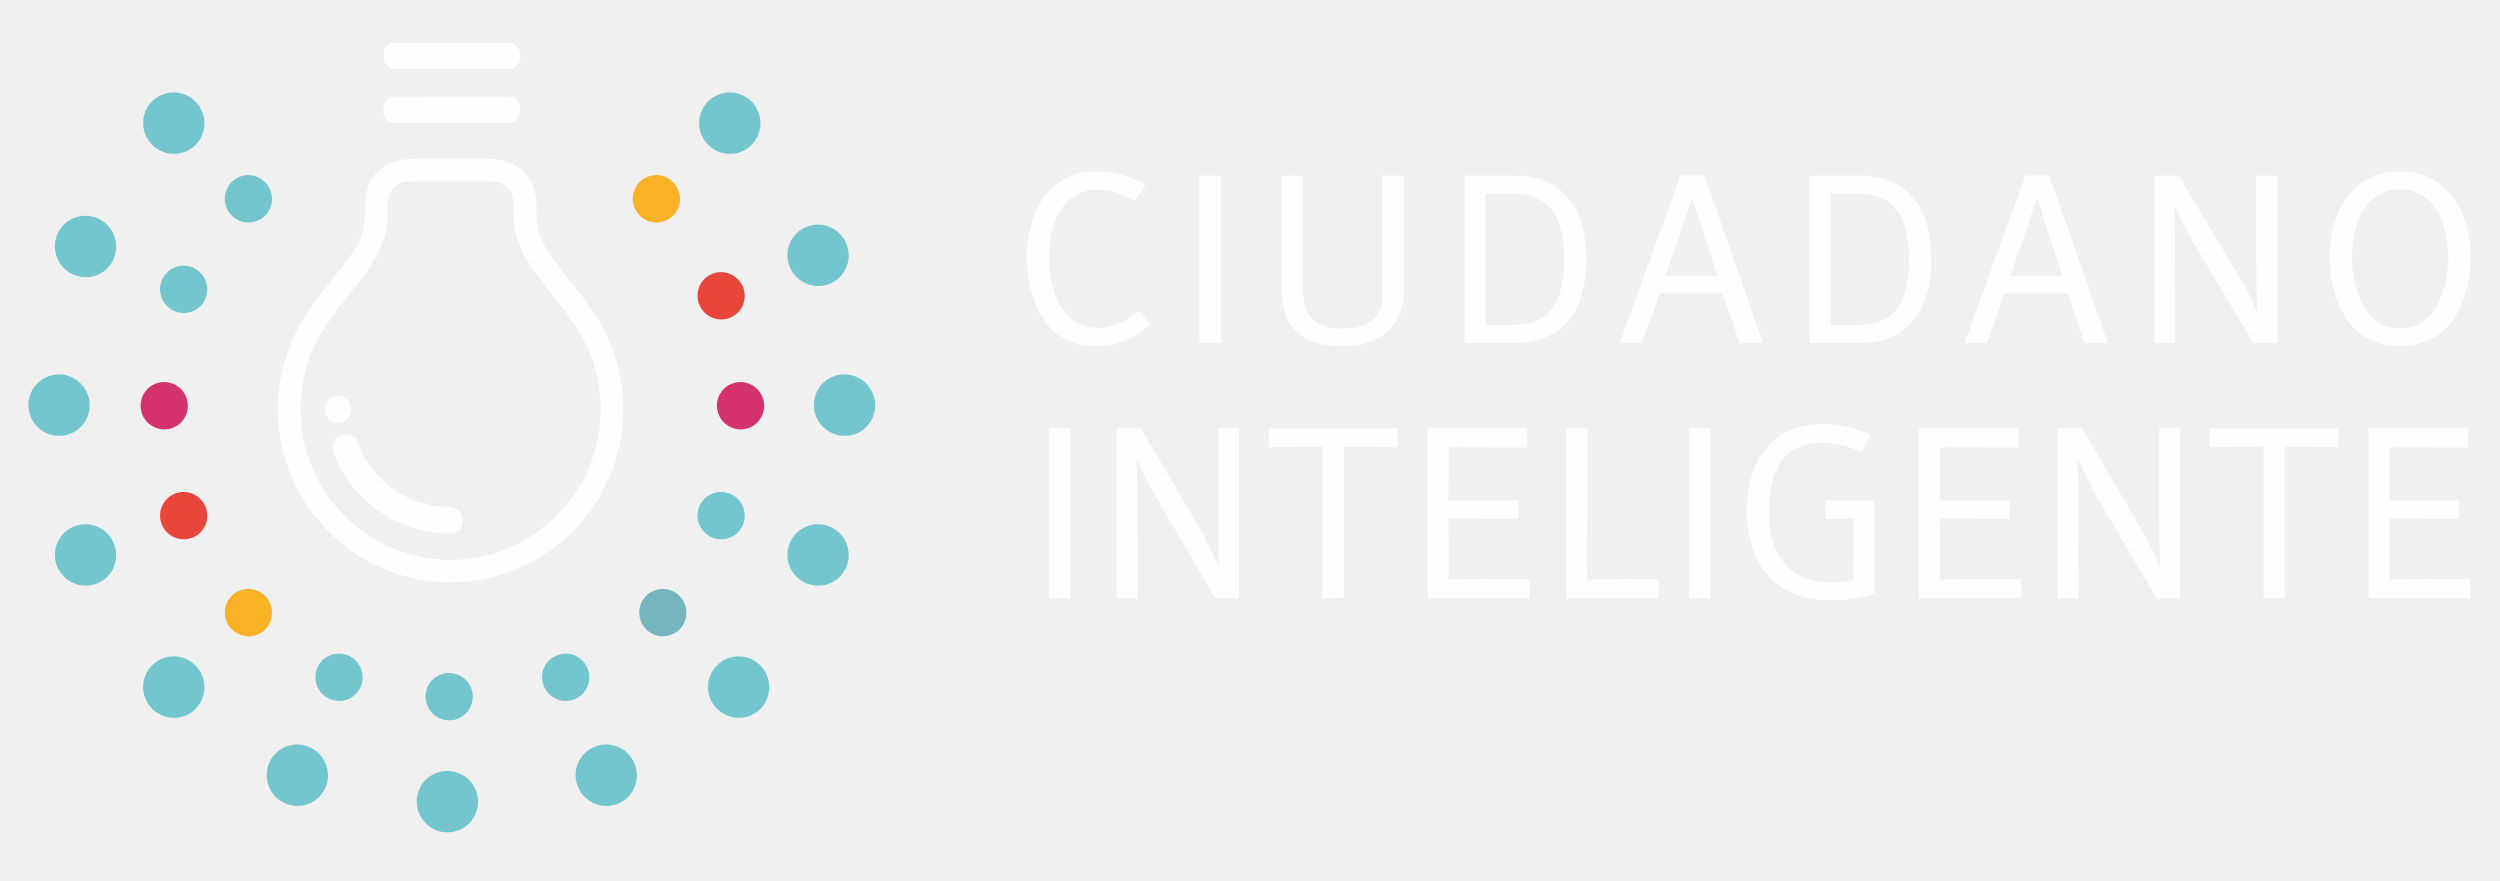
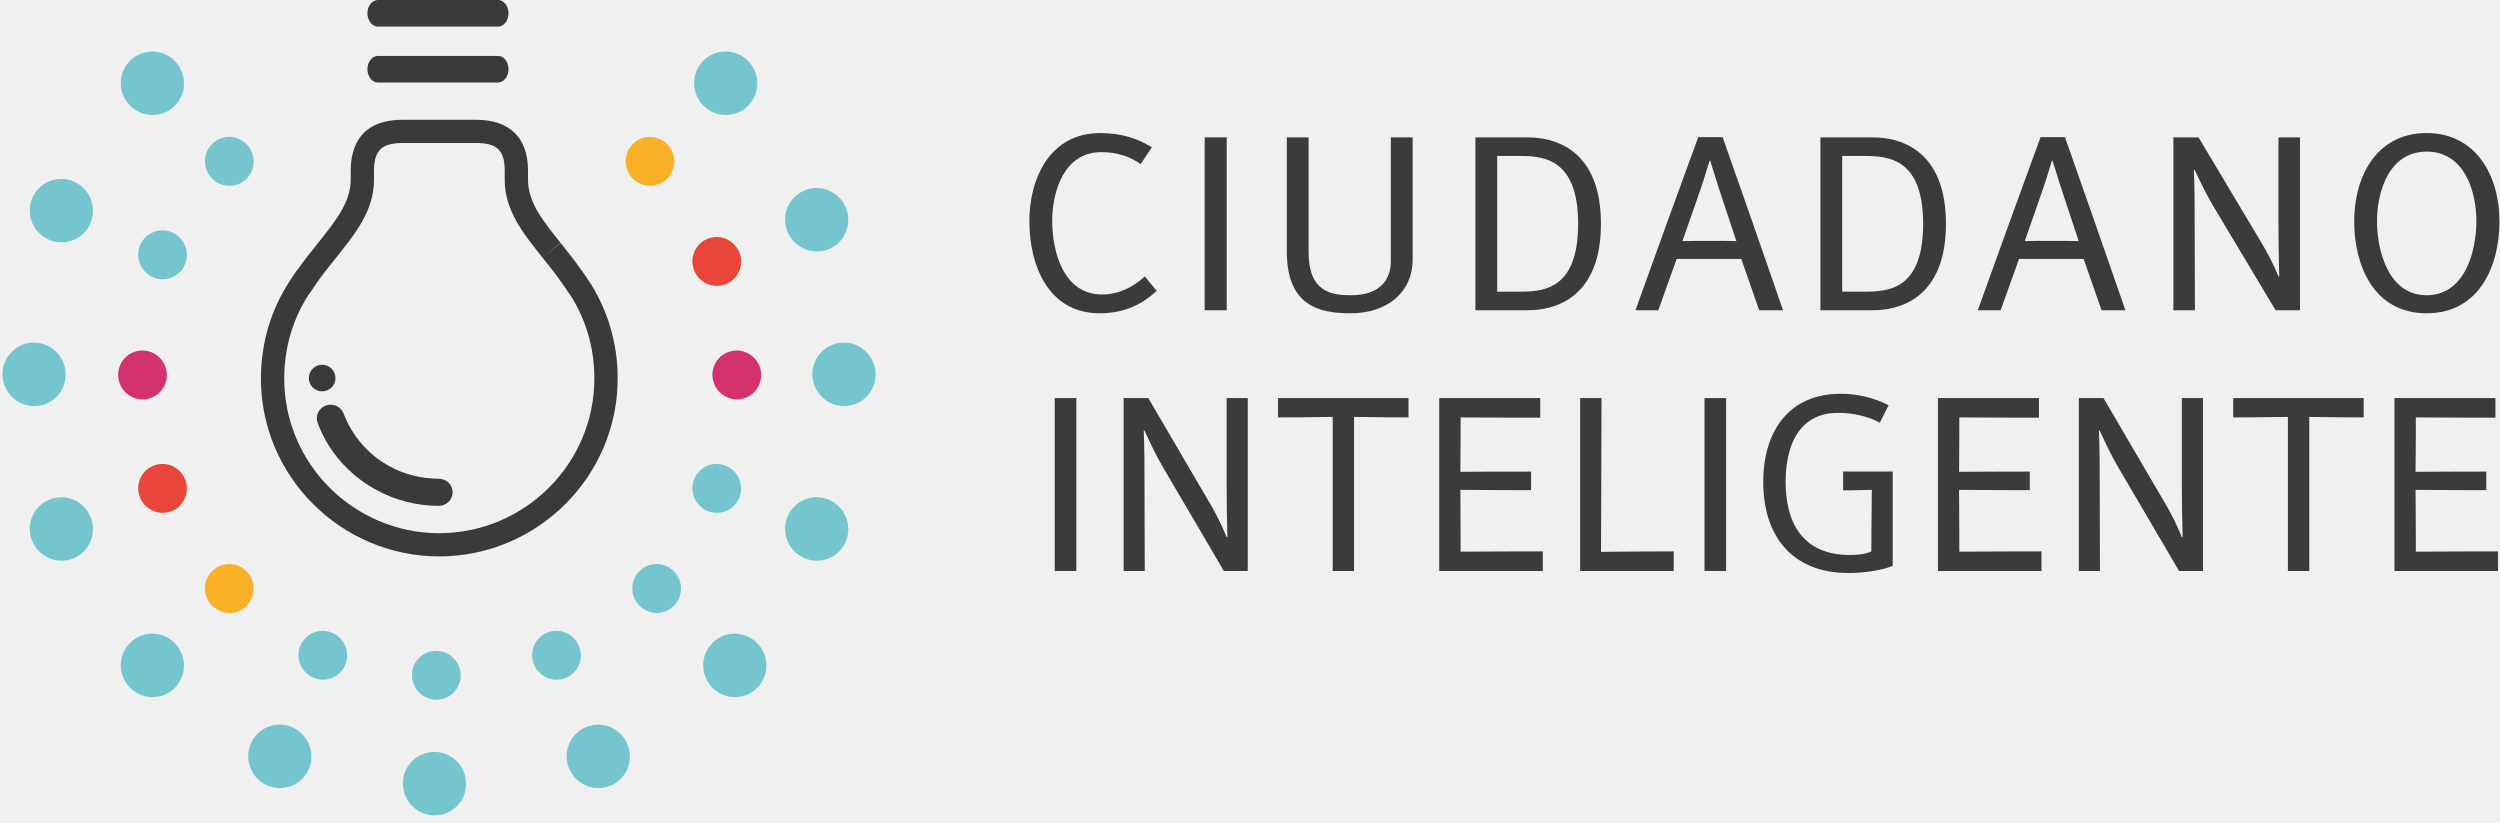
- <svg xmlns="http://www.w3.org/2000/svg" xmlns:xlink="http://www.w3.org/1999/xlink" width="176px" height="62px" viewBox="0 0 176 62" version="1.1">
-   <defs>
-     <polygon id="path-1" points="0 55.6 171.93 55.6 171.93 0 0 0" />
-   </defs>
+ <svg xmlns="http://www.w3.org/2000/svg" width="155px" height="51px" viewBox="0 0 155 51" version="1.1">
+   <defs />
  <g id="Page-1" stroke="none" stroke-width="1" fill="none" fill-rule="evenodd">
-     <g id="logo-rectangular-blanco-copy">
-       <g id="Page-1-Copy" transform="translate(2, 3)">
-         <path d="M9.087,47.194 C8.075,46.558 7.774,45.216 8.409,44.211 C9.046,43.204 10.379,42.906 11.385,43.547 C12.392,44.19 12.698,45.526 12.058,46.537 C11.975,46.671 11.875,46.799 11.766,46.908 C11.069,47.607 9.954,47.749 9.087,47.194 Z" id="Fill-1" fill="#73C5CE" />
-         <path d="M2.873,37.889 C1.863,37.252 1.561,35.911 2.197,34.906 C2.833,33.9 4.165,33.601 5.172,34.243 C6.179,34.885 6.484,36.222 5.845,37.232 C5.762,37.367 5.662,37.493 5.552,37.603 C4.854,38.303 3.74,38.444 2.873,37.889" id="Fill-3" fill="#73C5CE" />
-         <path d="M1.01,27.345 C-0.001,26.706 -0.303,25.366 0.333,24.359 C0.97,23.354 2.301,23.055 3.308,23.697 C4.315,24.339 4.621,25.675 3.98,26.686 C3.897,26.821 3.798,26.948 3.689,27.058 C2.991,27.757 1.877,27.898 1.01,27.345" id="Fill-5" fill="#73C5CE" />
-         <path d="M2.873,16.177 C1.863,15.541 1.561,14.199 2.197,13.192 C2.833,12.188 4.165,11.888 5.172,12.531 C6.179,13.172 6.484,14.509 5.845,15.52 C5.762,15.655 5.662,15.781 5.552,15.891 C4.854,16.591 3.74,16.731 2.873,16.177" id="Fill-7" fill="#73C5CE" />
-         <path d="M9.087,7.493 C8.075,6.856 7.774,5.515 8.409,4.508 C9.046,3.504 10.379,3.204 11.385,3.845 C12.392,4.488 12.698,5.825 12.058,6.836 C11.975,6.97 11.875,7.097 11.766,7.206 C11.069,7.905 9.954,8.047 9.087,7.493" id="Fill-9" fill="#73C5CE" />
-         <path d="M48.229,7.493 C47.217,6.856 46.917,5.515 47.552,4.508 C48.189,3.504 49.521,3.204 50.528,3.845 C51.535,4.488 51.839,5.825 51.2,6.836 C51.116,6.97 51.018,7.097 50.908,7.206 C50.21,7.905 49.095,8.047 48.229,7.493" id="Fill-11" fill="#73C5CE" />
-         <path d="M54.443,16.798 C53.431,16.16 53.13,14.819 53.765,13.814 C54.401,12.808 55.735,12.508 56.74,13.151 C57.747,13.792 58.054,15.129 57.412,16.139 C57.33,16.275 57.23,16.402 57.122,16.512 C56.423,17.211 55.31,17.352 54.443,16.798" id="Fill-13" fill="#73C5CE" />
-         <path d="M56.306,27.345 C55.294,26.706 54.993,25.366 55.63,24.359 C56.265,23.354 57.598,23.055 58.605,23.697 C59.61,24.339 59.917,25.675 59.277,26.686 C59.194,26.821 59.094,26.948 58.986,27.058 C58.287,27.757 57.173,27.898 56.306,27.345" id="Fill-15" fill="#73C5CE" />
-         <path d="M54.443,37.889 C53.431,37.252 53.13,35.911 53.765,34.906 C54.401,33.9 55.735,33.601 56.74,34.243 C57.747,34.885 58.054,36.222 57.412,37.232 C57.33,37.367 57.23,37.493 57.122,37.603 C56.423,38.303 55.31,38.444 54.443,37.889" id="Fill-17" fill="#73C5CE" />
-         <path d="M48.849,47.194 C47.839,46.558 47.538,45.216 48.175,44.211 C48.81,43.204 50.143,42.906 51.149,43.547 C52.156,44.19 52.462,45.526 51.821,46.537 C51.737,46.671 51.638,46.799 51.529,46.908 C50.831,47.607 49.717,47.749 48.849,47.194" id="Fill-19" fill="#73C5CE" />
-         <path d="M39.532,53.399 C38.52,52.761 38.217,51.42 38.854,50.413 C39.49,49.408 40.823,49.109 41.829,49.751 C42.836,50.394 43.141,51.73 42.502,52.741 C42.419,52.876 42.318,53.003 42.21,53.111 C41.512,53.811 40.397,53.952 39.532,53.399" id="Fill-21" fill="#73C5CE" />
-         <path d="M28.347,55.259 C27.336,54.623 27.035,53.281 27.671,52.275 C28.307,51.268 29.639,50.97 30.646,51.613 C31.652,52.254 31.959,53.59 31.319,54.601 C31.235,54.737 31.135,54.863 31.025,54.973 C30.328,55.671 29.215,55.814 28.347,55.259" id="Fill-23" fill="#73C5CE" />
-         <path d="M17.785,53.399 C16.774,52.761 16.473,51.42 17.108,50.413 C17.745,49.408 19.077,49.109 20.084,49.751 C21.089,50.394 21.396,51.73 20.756,52.741 C20.673,52.876 20.572,53.003 20.463,53.111 C19.766,53.811 18.652,53.952 17.785,53.399" id="Fill-25" fill="#73C5CE" />
-         <path d="M14.604,41.533 C13.825,41.041 13.593,40.009 14.082,39.233 C14.571,38.458 15.599,38.228 16.373,38.722 C17.149,39.217 17.384,40.247 16.892,41.025 C16.828,41.13 16.751,41.228 16.667,41.311 C16.13,41.85 15.271,41.959 14.604,41.533" id="Fill-27" fill="#F9B125" />
-         <path d="M10.044,34.706 C9.265,34.213 9.034,33.181 9.525,32.406 C10.014,31.631 11.04,31.4 11.815,31.895 C12.591,32.389 12.826,33.419 12.333,34.198 C12.268,34.303 12.193,34.399 12.109,34.485 C11.571,35.023 10.713,35.131 10.044,34.706" id="Fill-29" fill="#E8453B" />
-         <path d="M8.677,26.968 C7.898,26.475 7.667,25.443 8.156,24.667 C8.645,23.893 9.672,23.663 10.448,24.157 C11.223,24.652 11.457,25.681 10.965,26.46 C10.901,26.563 10.825,26.661 10.741,26.747 C10.203,27.285 9.345,27.393 8.677,26.968" id="Fill-31" fill="#D3326F" />
-         <path d="M10.044,18.774 C9.265,18.282 9.034,17.25 9.525,16.476 C10.014,15.7 11.04,15.468 11.815,15.964 C12.591,16.459 12.826,17.49 12.333,18.267 C12.268,18.371 12.193,18.47 12.109,18.553 C11.571,19.091 10.713,19.202 10.044,18.774" id="Fill-33" fill="#73C5CE" />
-         <path d="M14.604,12.402 C13.825,11.909 13.593,10.878 14.082,10.103 C14.571,9.328 15.599,9.096 16.373,9.591 C17.149,10.086 17.384,11.117 16.892,11.895 C16.828,12 16.751,12.097 16.667,12.18 C16.13,12.72 15.271,12.829 14.604,12.402" id="Fill-35" fill="#73C5CE" />
-         <path d="M43.324,12.402 C42.543,11.909 42.313,10.878 42.801,10.103 C43.292,9.328 44.318,9.096 45.094,9.591 C45.869,10.086 46.106,11.117 45.612,11.895 C45.549,12 45.473,12.097 45.386,12.18 C44.85,12.72 43.991,12.829 43.324,12.402" id="Fill-37" fill="#F9B125" />
-         <path d="M47.882,19.229 C47.104,18.737 46.87,17.705 47.362,16.929 C47.851,16.155 48.877,15.924 49.653,16.419 C50.429,16.913 50.663,17.944 50.17,18.722 C50.106,18.827 50.031,18.923 49.945,19.009 C49.409,19.546 48.551,19.655 47.882,19.229" id="Fill-39" fill="#E8453B" />
-         <path d="M49.25,26.968 C48.47,26.475 48.239,25.443 48.728,24.667 C49.218,23.893 50.245,23.663 51.02,24.157 C51.796,24.652 52.032,25.681 51.539,26.46 C51.475,26.563 51.399,26.661 51.314,26.747 C50.775,27.285 49.918,27.393 49.25,26.968" id="Fill-41" fill="#D3326F" />
-         <path d="M47.882,34.706 C47.104,34.213 46.87,33.181 47.362,32.406 C47.851,31.631 48.877,31.4 49.653,31.895 C50.429,32.389 50.663,33.42 50.17,34.199 C50.106,34.303 50.031,34.399 49.945,34.485 C49.409,35.023 48.551,35.131 47.882,34.706" id="Fill-43" fill="#73C5CE" />
-         <path d="M43.779,41.533 C43,41.041 42.769,40.009 43.258,39.233 C43.749,38.458 44.774,38.228 45.55,38.722 C46.325,39.217 46.56,40.247 46.068,41.025 C46.004,41.13 45.928,41.228 45.843,41.311 C45.306,41.85 44.448,41.959 43.779,41.533" id="Fill-45" fill="#77B5BE" />
-         <path d="M36.941,46.084 C36.161,45.592 35.93,44.559 36.419,43.784 C36.91,43.011 37.935,42.78 38.711,43.274 C39.488,43.768 39.723,44.799 39.229,45.578 C39.165,45.681 39.09,45.778 39.004,45.864 C38.468,46.402 37.608,46.512 36.941,46.084" id="Fill-47" fill="#73C5CE" />
-         <path d="M28.735,47.45 C27.957,46.957 27.725,45.925 28.214,45.15 C28.703,44.375 29.73,44.144 30.506,44.639 C31.281,45.134 31.517,46.164 31.023,46.942 C30.96,47.047 30.883,47.144 30.8,47.228 C30.261,47.768 29.402,47.876 28.735,47.45" id="Fill-49" fill="#73C5CE" />
-         <path d="M20.986,46.084 C20.206,45.592 19.974,44.559 20.463,43.784 C20.955,43.011 21.982,42.78 22.756,43.274 C23.532,43.768 23.768,44.799 23.274,45.578 C23.209,45.681 23.134,45.778 23.049,45.864 C22.512,46.402 21.654,46.512 20.986,46.084" id="Fill-51" fill="#73C5CE" />
-         <path d="M78.987,19.834 C78.048,20.683 76.879,21.359 75.09,21.359 C71.601,21.359 70.291,18.117 70.291,15.066 C70.291,12.049 71.779,9.067 75.108,9.067 C76.631,9.067 77.694,9.449 78.65,10.038 L77.889,11.183 C77.128,10.645 76.242,10.368 75.197,10.368 C72.682,10.368 71.85,13.003 71.85,15.066 C71.85,17.112 72.594,20.076 75.25,20.076 C76.348,20.076 77.34,19.608 78.172,18.846 L78.987,19.834 Z" id="Fill-53" fill="#FEFEFE" />
-         <mask id="mask-2" fill="white">
-           <use xlink:href="#path-1" />
-         </mask>
-         <g id="Clip-56" />
-         <polygon id="Fill-55" fill="#FEFEFE" mask="url(#mask-2)" points="82.44 21.151 83.945 21.151 83.945 9.362 82.44 9.362" />
-         <path d="M88.231,9.362 L89.719,9.362 L89.719,17.198 C89.719,19.885 91.242,20.129 92.623,20.129 C94.642,20.129 95.334,19.018 95.334,17.805 L95.334,9.362 L96.821,9.362 L96.821,17.684 C96.821,19.938 95.086,21.359 92.57,21.359 C90.374,21.359 88.231,20.804 88.231,17.147 L88.231,9.362 Z" id="Fill-57" fill="#FEFEFE" mask="url(#mask-2)" />
-         <path d="M103.993,19.885 C105.641,19.885 108.12,19.85 108.12,15.257 C108.12,10.697 105.641,10.627 103.993,10.627 L102.594,10.627 L102.594,19.885 L103.993,19.885 Z M101.106,9.362 L104.614,9.362 C105.41,9.362 109.678,9.362 109.678,15.257 C109.678,21.151 105.41,21.151 104.614,21.151 L101.106,21.151 L101.106,9.362 Z" id="Fill-58" fill="#FEFEFE" mask="url(#mask-2)" />
-         <path d="M117.967,13.558 C117.559,12.344 117.33,11.53 117.134,10.94 L117.099,10.94 C116.922,11.53 116.674,12.344 116.249,13.558 L115.24,16.436 C115.824,16.418 116.515,16.418 117.081,16.418 C117.648,16.418 118.374,16.418 118.923,16.436 L117.967,13.558 Z M120.481,21.151 L119.26,17.648 L114.85,17.648 L113.592,21.151 L112.034,21.151 C113.451,17.216 114.991,12.951 116.319,9.345 L117.985,9.345 C119.26,12.951 120.747,17.216 122.111,21.151 L120.481,21.151 Z" id="Fill-59" fill="#FEFEFE" mask="url(#mask-2)" />
-         <path d="M128.275,19.885 C129.922,19.885 132.4,19.85 132.4,15.257 C132.4,10.697 129.922,10.627 128.275,10.627 L126.875,10.627 L126.875,19.885 L128.275,19.885 Z M125.387,9.362 L128.894,9.362 C129.691,9.362 133.959,9.362 133.959,15.257 C133.959,21.151 129.691,21.151 128.894,21.151 L125.387,21.151 L125.387,9.362 Z" id="Fill-60" fill="#FEFEFE" mask="url(#mask-2)" />
-         <path d="M142.248,13.558 C141.84,12.344 141.61,11.53 141.416,10.94 L141.379,10.94 C141.203,11.53 140.955,12.344 140.53,13.558 L139.52,16.436 C140.105,16.418 140.795,16.418 141.362,16.418 C141.929,16.418 142.655,16.418 143.204,16.436 L142.248,13.558 Z M144.762,21.151 L143.54,17.648 L139.13,17.648 L137.873,21.151 L136.315,21.151 C137.731,17.216 139.273,12.951 140.6,9.345 L142.265,9.345 C143.54,12.951 145.028,17.216 146.392,21.151 L144.762,21.151 Z" id="Fill-61" fill="#FEFEFE" mask="url(#mask-2)" />
-         <path d="M149.668,9.362 L151.386,9.362 L155.654,16.505 C156.044,17.147 156.504,18.013 156.841,18.845 L156.894,18.845 C156.859,17.51 156.841,16.418 156.841,15.274 L156.841,9.362 L158.31,9.362 L158.31,21.151 L156.646,21.151 L152.377,14.025 C151.97,13.35 151.599,12.587 151.12,11.581 L151.067,11.581 C151.12,12.882 151.12,14.025 151.12,15.153 L151.138,21.151 L149.668,21.151 L149.668,9.362 Z" id="Fill-62" fill="#FEFEFE" mask="url(#mask-2)" />
-         <path d="M170.354,15.083 C170.354,13.003 169.521,10.333 166.954,10.333 C164.421,10.333 163.571,13.003 163.571,15.083 C163.571,17.094 164.35,20.129 166.954,20.129 C169.592,20.129 170.354,17.094 170.354,15.083 M162.013,15.083 C162.013,12.032 163.536,9.067 166.954,9.067 C170.372,9.067 171.93,12.032 171.93,15.083 C171.93,18.117 170.566,21.359 166.954,21.359 C163.358,21.359 162.013,18.117 162.013,15.083" id="Fill-63" fill="#FEFEFE" mask="url(#mask-2)" />
-         <polygon id="Fill-64" fill="#FEFEFE" mask="url(#mask-2)" points="71.84 39.122 73.34 39.122 73.34 27.147 71.84 27.147" />
-         <path d="M76.62,27.147 L78.331,27.147 L82.582,34.403 C82.97,35.054 83.428,35.935 83.763,36.781 L83.816,36.781 C83.781,35.424 83.763,34.315 83.763,33.152 L83.763,27.147 L85.227,27.147 L85.227,39.122 L83.569,39.122 L79.318,31.884 C78.913,31.198 78.542,30.423 78.066,29.402 L78.014,29.402 C78.066,30.722 78.066,31.884 78.066,33.029 L78.084,39.122 L76.62,39.122 L76.62,27.147 Z" id="Fill-65" fill="#FEFEFE" mask="url(#mask-2)" />
-         <path d="M91.117,28.45 C89.319,28.486 87.502,28.486 87.325,28.486 L87.325,27.148 L96.374,27.148 L96.374,28.486 C96.198,28.486 94.416,28.486 92.6,28.45 L92.6,39.123 L91.117,39.123 L91.117,28.45 Z" id="Fill-66" fill="#FEFEFE" mask="url(#mask-2)" />
-         <path d="M98.507,27.147 L105.509,27.147 L105.509,28.503 C105.333,28.503 101.841,28.503 99.989,28.486 C99.989,28.662 99.989,31.374 99.971,32.255 C101.664,32.236 104.699,32.236 104.875,32.236 L104.875,33.522 C104.699,33.522 101.664,33.522 99.971,33.505 C99.989,35.39 99.989,37.608 99.989,37.784 C101.911,37.767 105.509,37.767 105.686,37.767 L105.686,39.122 L98.507,39.122 L98.507,27.147 Z" id="Fill-67" fill="#FEFEFE" mask="url(#mask-2)" />
-         <path d="M108.278,27.147 L109.76,27.147 C109.76,27.323 109.742,36.093 109.724,37.802 C111.647,37.767 114.593,37.767 114.769,37.767 L114.769,39.122 L108.278,39.122 L108.278,27.147 Z" id="Fill-68" fill="#FEFEFE" mask="url(#mask-2)" />
-         <polygon id="Fill-69" fill="#FEFEFE" mask="url(#mask-2)" points="116.903 39.122 118.401 39.122 118.401 27.147 116.903 27.147" />
-         <path d="M126.867,39.263 C123.005,39.263 120.976,36.728 120.976,32.959 C120.976,29.507 122.705,26.848 126.356,26.848 C127.485,26.848 128.649,27.112 129.672,27.64 L129.055,28.856 C128.332,28.433 127.221,28.169 126.18,28.169 C123.516,28.169 122.529,30.335 122.529,32.959 C122.529,35.882 123.799,38.013 126.956,38.013 C127.521,38.013 128.032,37.978 128.473,37.767 C128.473,37.625 128.473,35.882 128.508,33.505 C127.062,33.54 126.691,33.54 126.515,33.54 L126.515,32.236 L129.954,32.236 L129.954,38.77 C129.231,39.07 128.049,39.263 126.867,39.263" id="Fill-70" fill="#FEFEFE" mask="url(#mask-2)" />
-         <path d="M133.093,27.147 L140.095,27.147 L140.095,28.503 C139.919,28.503 136.427,28.503 134.575,28.486 C134.575,28.662 134.575,31.374 134.557,32.255 C136.25,32.236 139.284,32.236 139.46,32.236 L139.46,33.522 C139.284,33.522 136.25,33.522 134.557,33.505 C134.575,35.39 134.575,37.608 134.575,37.784 C136.497,37.767 140.095,37.767 140.272,37.767 L140.272,39.122 L133.093,39.122 L133.093,27.147 Z" id="Fill-71" fill="#FEFEFE" mask="url(#mask-2)" />
-         <path d="M142.864,27.147 L144.574,27.147 L148.825,34.403 C149.214,35.054 149.673,35.935 150.007,36.781 L150.06,36.781 C150.025,35.424 150.007,34.315 150.007,33.152 L150.007,27.147 L151.471,27.147 L151.471,39.122 L149.813,39.122 L145.563,31.884 C145.157,31.198 144.786,30.423 144.31,29.402 L144.257,29.402 C144.31,30.722 144.31,31.884 144.31,33.029 L144.328,39.122 L142.864,39.122 L142.864,27.147 Z" id="Fill-72" fill="#FEFEFE" mask="url(#mask-2)" />
-         <path d="M157.362,28.45 C155.563,28.486 153.746,28.486 153.569,28.486 L153.569,27.148 L162.618,27.148 L162.618,28.486 C162.441,28.486 160.66,28.486 158.843,28.45 L158.843,39.123 L157.362,39.123 L157.362,28.45 Z" id="Fill-73" fill="#FEFEFE" mask="url(#mask-2)" />
-         <path d="M164.751,27.147 L171.754,27.147 L171.754,28.503 C171.578,28.503 168.085,28.503 166.233,28.486 C166.233,28.662 166.233,31.374 166.215,32.255 C167.908,32.236 170.943,32.236 171.119,32.236 L171.119,33.522 C170.943,33.522 167.908,33.522 166.215,33.505 C166.233,35.39 166.233,37.608 166.233,37.784 C168.156,37.767 171.754,37.767 171.93,37.767 L171.93,39.122 L164.751,39.122 L164.751,27.147 Z" id="Fill-74" fill="#FEFEFE" mask="url(#mask-2)" />
-         <path d="M22.346,27.596 C22.728,27.596 23.087,27.829 23.226,28.208 C23.375,28.608 23.558,28.995 23.779,29.356 C25.027,31.445 27.23,32.69 29.661,32.69 C30.182,32.69 30.602,33.107 30.602,33.624 C30.601,34.14 30.182,34.559 29.661,34.559 C26.611,34.559 23.739,32.934 22.169,30.32 C21.894,29.859 21.655,29.366 21.471,28.854 C21.29,28.371 21.538,27.833 22.023,27.654 C22.128,27.615 22.238,27.596 22.346,27.596" id="Fill-75" fill="#FEFEFE" mask="url(#mask-2)" />
-         <path d="M22.752,25.833 C22.752,26.356 22.328,26.78 21.805,26.78 C21.281,26.78 20.857,26.356 20.857,25.833 C20.857,25.312 21.281,24.887 21.805,24.887 C22.328,24.887 22.752,25.312 22.752,25.833" id="Fill-76" fill="#FEFEFE" mask="url(#mask-2)" />
-         <path d="M39.911,19.18 L39.43,18.465 L39.416,18.465 C38.95,17.789 38.463,17.181 37.991,16.589 L36.75,17.578 C37.259,18.216 37.789,18.877 38.269,19.602 L38.574,20.051 L38.584,20.051 C39.702,21.749 40.289,23.739 40.289,25.845 C40.286,31.665 35.547,36.401 29.718,36.414 C23.891,36.401 19.153,31.665 19.155,25.845 C19.155,23.739 19.746,21.749 20.864,20.051 L20.88,20.051 L21.177,19.602 C21.662,18.874 22.194,18.209 22.711,17.567 C24.027,15.917 25.273,14.358 25.273,12.273 L25.273,11.583 C25.298,10.255 25.822,9.761 27.212,9.761 L29.859,9.761 L32.242,9.761 C33.632,9.761 34.157,10.255 34.179,11.565 L34.179,12.27 C34.179,14.358 35.425,15.917 36.743,17.569 C36.745,17.572 36.747,17.575 36.75,17.578 L37.98,16.574 C36.743,15.025 35.767,13.801 35.767,12.27 L35.767,11.539 C35.732,9.37 34.48,8.176 32.242,8.176 L27.212,8.176 C24.349,8.176 23.714,10.013 23.685,11.554 L23.685,12.273 C23.685,13.801 22.66,15.085 21.473,16.573 C20.954,17.217 20.483,17.811 20.031,18.465 L20.007,18.465 L19.537,19.18 C18.248,21.137 17.567,23.442 17.567,25.845 C17.564,32.531 23.014,37.984 29.714,38 L29.718,38 L29.721,38 C36.421,37.984 41.874,32.532 41.877,25.845 C41.877,23.437 41.197,21.132 39.911,19.18" id="Fill-77" fill="#FEFEFE" mask="url(#mask-2)" />
-         <path d="M33.915,3.807 L25.705,3.808 C25.31,3.808 24.987,4.223 24.987,4.732 C24.987,5.244 25.31,5.66 25.705,5.66 L33.914,5.659 C34.311,5.659 34.634,5.243 34.634,4.732 C34.634,4.222 34.311,3.807 33.915,3.807" id="Fill-78" fill="#FEFEFE" mask="url(#mask-2)" />
-         <path d="M33.915,-0 L25.705,0.001 C25.31,0.001 24.987,0.416 24.987,0.925 C24.987,1.436 25.31,1.853 25.705,1.853 L33.914,1.852 C34.311,1.852 34.634,1.436 34.634,0.925 C34.634,0.415 34.311,-0 33.915,-0" id="Fill-79" fill="#FEFEFE" mask="url(#mask-2)" />
+     <g id="Desktop-HD" transform="translate(-66, -44)">
+       <g id="Group" transform="translate(66, 44)">
+         <path d="M9.442,39.288 C8.794,39.288 8.161,39.61 7.789,40.199 C7.212,41.113 7.485,42.333 8.404,42.911 C8.731,43.12 9.097,43.221 9.459,43.221 C9.967,43.221 10.467,43.022 10.837,42.651 C10.936,42.552 11.027,42.436 11.103,42.313 C11.683,41.394 11.406,40.18 10.492,39.596 C10.165,39.387 9.801,39.288 9.442,39.288" id="Fill-1" fill="#74C5CD" />
+         <path d="M3.799,30.829 C3.152,30.829 2.519,31.151 2.148,31.739 C1.57,32.653 1.843,33.873 2.762,34.452 C3.089,34.661 3.454,34.762 3.816,34.762 C4.324,34.762 4.824,34.563 5.194,34.191 C5.294,34.092 5.384,33.977 5.46,33.854 C6.041,32.936 5.763,31.721 4.849,31.137 C4.523,30.928 4.159,30.829 3.799,30.829" id="Fill-2" fill="#74C5CD" />
+         <path d="M2.106,21.242 C1.459,21.242 0.826,21.564 0.454,22.152 C-0.123,23.067 0.151,24.285 1.07,24.866 C1.397,25.075 1.762,25.175 2.123,25.175 C2.631,25.175 3.131,24.976 3.502,24.605 C3.601,24.504 3.691,24.39 3.767,24.267 C4.348,23.348 4.071,22.134 3.157,21.549 C2.83,21.341 2.466,21.242 2.106,21.242" id="Fill-3" fill="#74C5CD" />
+         <path d="M3.799,11.09 C3.152,11.09 2.519,11.412 2.148,12 C1.57,12.915 1.843,14.134 2.762,14.713 C3.089,14.923 3.455,15.023 3.816,15.023 C4.324,15.023 4.824,14.825 5.194,14.453 C5.294,14.353 5.384,14.239 5.46,14.116 C6.041,13.197 5.763,11.982 4.849,11.398 C4.523,11.19 4.158,11.09 3.799,11.09" id="Fill-4" fill="#74C5CD" />
+         <path d="M9.442,3.195 C8.794,3.195 8.161,3.517 7.789,4.105 C7.212,5.02 7.485,6.239 8.404,6.819 C8.731,7.027 9.097,7.127 9.458,7.127 C9.967,7.127 10.467,6.929 10.837,6.558 C10.936,6.458 11.027,6.343 11.103,6.221 C11.683,5.302 11.406,4.086 10.492,3.502 C10.166,3.294 9.802,3.195 9.442,3.195" id="Fill-5" fill="#74C5CD" />
+         <path d="M44.989,3.195 C44.341,3.195 43.708,3.517 43.336,4.105 C42.759,5.02 43.032,6.239 43.951,6.819 C44.277,7.027 44.643,7.127 45.004,7.127 C45.513,7.127 46.013,6.929 46.383,6.558 C46.483,6.458 46.573,6.343 46.648,6.221 C47.229,5.302 46.953,4.086 46.038,3.502 C45.712,3.294 45.348,3.195 44.989,3.195" id="Fill-6" fill="#74C5CD" />
+         <path d="M50.63,11.654 C49.983,11.654 49.349,11.977 48.978,12.565 C48.401,13.478 48.674,14.698 49.594,15.277 C49.921,15.487 50.287,15.587 50.648,15.587 C51.156,15.587 51.655,15.389 52.026,15.017 C52.124,14.918 52.215,14.802 52.29,14.679 C52.872,13.76 52.594,12.545 51.68,11.962 C51.354,11.754 50.99,11.654 50.63,11.654" id="Fill-7" fill="#74C5CD" />
+         <path d="M52.323,21.242 C51.675,21.242 51.043,21.564 50.672,22.152 C50.093,23.067 50.366,24.285 51.286,24.866 C51.612,25.075 51.978,25.175 52.339,25.175 C52.848,25.175 53.348,24.976 53.719,24.605 C53.818,24.504 53.908,24.39 53.983,24.267 C54.565,23.348 54.286,22.134 53.373,21.549 C53.047,21.341 52.683,21.242 52.323,21.242" id="Fill-8" fill="#74C5CD" />
+         <path d="M50.63,30.829 C49.983,30.829 49.35,31.151 48.978,31.739 C48.401,32.653 48.674,33.873 49.594,34.452 C49.921,34.661 50.286,34.762 50.647,34.762 C51.156,34.762 51.655,34.563 52.026,34.191 C52.124,34.092 52.215,33.977 52.29,33.854 C52.872,32.936 52.594,31.721 51.68,31.137 C51.354,30.928 50.99,30.829 50.63,30.829" id="Fill-9" fill="#74C5CD" />
+         <path d="M45.553,39.288 C44.905,39.288 44.272,39.61 43.901,40.199 C43.323,41.113 43.597,42.333 44.514,42.911 C44.841,43.12 45.207,43.221 45.569,43.221 C46.077,43.221 46.577,43.022 46.947,42.651 C47.046,42.552 47.137,42.436 47.212,42.313 C47.794,41.394 47.517,40.18 46.602,39.596 C46.276,39.387 45.912,39.288 45.553,39.288" id="Fill-10" fill="#74C5CD" />
+         <path d="M37.088,44.927 C36.441,44.927 35.808,45.25 35.437,45.837 C34.859,46.753 35.133,47.971 36.052,48.552 C36.379,48.761 36.744,48.861 37.105,48.861 C37.613,48.861 38.114,48.662 38.485,48.29 C38.583,48.191 38.674,48.076 38.75,47.953 C39.33,47.034 39.053,45.82 38.138,45.235 C37.812,45.027 37.448,44.927 37.088,44.927" id="Fill-11" fill="#74C5CD" />
+         <path d="M26.931,46.62 C26.284,46.62 25.652,46.942 25.281,47.529 C24.704,48.444 24.977,49.664 25.895,50.243 C26.223,50.453 26.588,50.553 26.949,50.553 C27.458,50.553 27.957,50.354 28.327,49.983 C28.427,49.883 28.518,49.768 28.594,49.645 C29.175,48.725 28.896,47.511 27.982,46.928 C27.656,46.719 27.291,46.619 26.931,46.62" id="Fill-12" fill="#74C5CD" />
+         <path d="M17.341,44.927 C16.693,44.927 16.06,45.25 15.689,45.837 C15.112,46.753 15.385,47.971 16.303,48.552 C16.63,48.761 16.995,48.861 17.356,48.861 C17.865,48.861 18.365,48.662 18.736,48.29 C18.835,48.191 18.926,48.076 19.002,47.953 C19.582,47.034 19.304,45.82 18.392,45.235 C18.065,45.027 17.7,44.927 17.341,44.927" id="Fill-13" fill="#74C5CD" />
+         <path d="M13.414,37.764 C12.707,37.317 12.496,36.379 12.941,35.674 C13.385,34.969 14.318,34.76 15.022,35.209 C15.726,35.659 15.94,36.596 15.492,37.302 C15.434,37.398 15.364,37.487 15.289,37.562 C14.8,38.053 14.02,38.152 13.414,37.764" id="Fill-14" fill="#F8B126" />
+         <path d="M9.273,31.557 C8.566,31.11 8.356,30.172 8.802,29.467 C9.246,28.762 10.178,28.552 10.882,29.002 C11.586,29.452 11.8,30.388 11.353,31.096 C11.293,31.191 11.225,31.279 11.149,31.357 C10.661,31.846 9.88,31.944 9.273,31.557" id="Fill-15" fill="#E8453B" />
+         <path d="M8.032,24.523 C7.324,24.076 7.115,23.136 7.559,22.431 C8.003,21.727 8.936,21.519 9.64,21.968 C10.344,22.418 10.557,23.353 10.11,24.061 C10.052,24.155 9.983,24.245 9.906,24.322 C9.418,24.811 8.639,24.91 8.032,24.523" id="Fill-16" fill="#D3326F" />
+         <path d="M9.273,17.074 C8.566,16.627 8.356,15.688 8.802,14.985 C9.246,14.28 10.178,14.069 10.882,14.519 C11.586,14.969 11.8,15.906 11.353,16.612 C11.293,16.708 11.225,16.798 11.149,16.873 C10.661,17.363 9.88,17.463 9.273,17.074" id="Fill-17" fill="#74C5CD" />
+         <path d="M13.414,11.282 C12.707,10.833 12.496,9.895 12.941,9.191 C13.385,8.486 14.318,8.275 15.022,8.726 C15.726,9.176 15.94,10.113 15.492,10.82 C15.434,10.915 15.364,11.004 15.289,11.08 C14.8,11.57 14.02,11.669 13.414,11.282" id="Fill-18" fill="#74C5CD" />
+         <path d="M39.496,11.282 C38.787,10.833 38.578,9.895 39.022,9.191 C39.467,8.486 40.399,8.275 41.103,8.726 C41.807,9.176 42.022,10.113 41.574,10.82 C41.517,10.915 41.447,11.004 41.369,11.08 C40.882,11.57 40.102,11.669 39.496,11.282" id="Fill-19" fill="#F8B126" />
+         <path d="M43.636,17.487 C42.929,17.04 42.717,16.102 43.163,15.397 C43.607,14.693 44.539,14.483 45.244,14.933 C45.948,15.383 46.161,16.319 45.714,17.027 C45.655,17.122 45.587,17.21 45.509,17.288 C45.022,17.776 44.243,17.875 43.636,17.487" id="Fill-20" fill="#E8453B" />
+         <path d="M44.878,24.523 C44.17,24.076 43.959,23.136 44.404,22.431 C44.849,21.727 45.781,21.519 46.485,21.968 C47.19,22.418 47.404,23.353 46.957,24.061 C46.898,24.155 46.829,24.245 46.752,24.322 C46.263,24.811 45.484,24.91 44.878,24.523" id="Fill-21" fill="#D3326F" />
+         <path d="M43.636,31.557 C42.929,31.11 42.717,30.172 43.163,29.467 C43.607,28.762 44.539,28.552 45.244,29.002 C45.948,29.452 46.161,30.389 45.714,31.097 C45.655,31.191 45.587,31.279 45.509,31.357 C45.022,31.846 44.243,31.944 43.636,31.557" id="Fill-22" fill="#74C5CD" />
+         <path d="M39.909,37.764 C39.202,37.317 38.992,36.379 39.436,35.674 C39.882,34.969 40.813,34.76 41.518,35.209 C42.222,35.659 42.435,36.596 41.988,37.302 C41.93,37.398 41.861,37.487 41.784,37.562 C41.295,38.053 40.517,38.152 39.909,37.764" id="Fill-23" fill="#74C5CD" />
+         <path d="M33.7,41.902 C32.991,41.455 32.782,40.515 33.226,39.81 C33.671,39.108 34.603,38.898 35.307,39.347 C36.012,39.796 36.226,40.733 35.778,41.441 C35.72,41.536 35.651,41.624 35.573,41.701 C35.086,42.19 34.306,42.291 33.7,41.902" id="Fill-24" fill="#74C5CD" />
+         <path d="M26.247,43.144 C25.541,42.696 25.33,41.757 25.774,41.053 C26.219,40.348 27.151,40.138 27.856,40.588 C28.56,41.038 28.774,41.975 28.325,42.681 C28.268,42.777 28.198,42.866 28.123,42.941 C27.633,43.433 26.853,43.531 26.247,43.144" id="Fill-25" fill="#74C5CD" />
+         <path d="M19.211,41.902 C18.502,41.455 18.291,40.515 18.736,39.81 C19.182,39.108 20.114,38.898 20.818,39.347 C21.522,39.796 21.737,40.733 21.287,41.441 C21.229,41.536 21.161,41.624 21.084,41.701 C20.595,42.19 19.817,42.291 19.211,41.902" id="Fill-26" fill="#74C5CD" />
+         <path d="M71.718,18.037 C70.865,18.81 69.804,19.424 68.179,19.424 C65.011,19.424 63.821,16.477 63.821,13.703 C63.821,10.961 65.172,8.25 68.195,8.25 C69.578,8.25 70.543,8.597 71.412,9.132 L70.72,10.173 C70.029,9.684 69.224,9.432 68.276,9.432 C65.992,9.432 65.236,11.828 65.236,13.703 C65.236,15.563 65.912,18.258 68.324,18.258 C69.321,18.258 70.222,17.832 70.978,17.139 L71.718,18.037" id="Fill-27" fill="#3B3B3B" />
+         <polygon id="Fill-28" fill="#3B3B3B" points="74.689 8.518 76.056 8.518 76.056 19.235 74.689 19.235" />
+         <path d="M79.783,8.518 L81.134,8.518 L81.134,15.642 C81.134,18.085 82.517,18.305 83.771,18.305 C85.605,18.305 86.232,17.297 86.232,16.193 L86.232,8.518 L87.583,8.518 L87.583,16.083 C87.583,18.132 86.007,19.424 83.723,19.424 C81.729,19.424 79.783,18.92 79.783,15.594 L79.783,8.518" id="Fill-29" fill="#3B3B3B" />
+         <path d="M91.475,8.518 L94.66,8.518 C95.383,8.518 99.259,8.518 99.259,13.877 C99.259,19.235 95.383,19.235 94.66,19.235 L91.475,19.235 L91.475,8.518 L91.475,8.518 Z M94.097,18.085 C95.592,18.085 97.844,18.053 97.844,13.877 C97.844,9.731 95.592,9.668 94.097,9.668 L92.826,9.668 L92.826,18.085 L94.097,18.085 L94.097,18.085 Z" id="Fill-30" fill="#3B3B3B" />
+         <path d="M109.07,19.235 L107.96,16.052 L103.956,16.052 L102.814,19.235 L101.399,19.235 C102.685,15.658 104.084,11.78 105.291,8.502 L106.802,8.502 C107.96,11.78 109.311,15.658 110.55,19.235 L109.07,19.235 L109.07,19.235 Z M106.786,12.332 C106.416,11.229 106.207,10.488 106.03,9.952 L105.998,9.952 C105.838,10.488 105.612,11.229 105.226,12.332 L104.31,14.948 C104.84,14.932 105.468,14.932 105.982,14.932 C106.497,14.932 107.156,14.932 107.655,14.948 L106.786,12.332 L106.786,12.332 Z" id="Fill-31" fill="#3B3B3B" />
+         <path d="M112.865,8.518 L116.05,8.518 C116.773,8.518 120.649,8.518 120.649,13.877 C120.649,19.235 116.773,19.235 116.05,19.235 L112.865,19.235 L112.865,8.518 L112.865,8.518 Z M115.487,18.085 C116.982,18.085 119.234,18.053 119.234,13.877 C119.234,9.731 116.982,9.668 115.487,9.668 L114.216,9.668 L114.216,18.085 L115.487,18.085 L115.487,18.085 Z" id="Fill-32" fill="#3B3B3B" />
+         <path d="M130.295,19.235 L129.185,16.052 L125.181,16.052 L124.039,19.235 L122.623,19.235 C123.91,15.658 125.309,11.78 126.516,8.502 L128.027,8.502 C129.185,11.78 130.536,15.658 131.775,19.235 L130.295,19.235 L130.295,19.235 Z M128.011,12.332 C127.641,11.229 127.432,10.488 127.255,9.952 L127.223,9.952 C127.062,10.488 126.837,11.229 126.451,12.332 L125.534,14.948 C126.065,14.932 126.692,14.932 127.207,14.932 C127.722,14.932 128.381,14.932 128.88,14.948 L128.011,12.332 L128.011,12.332 Z" id="Fill-33" fill="#3B3B3B" />
+         <path d="M134.75,8.518 L136.31,8.518 L140.186,15.011 C140.54,15.594 140.958,16.382 141.264,17.139 L141.312,17.139 C141.28,15.925 141.264,14.932 141.264,13.892 L141.264,8.518 L142.599,8.518 L142.599,19.235 L141.087,19.235 L137.211,12.757 C136.841,12.143 136.503,11.449 136.069,10.535 L136.021,10.535 C136.069,11.717 136.069,12.757 136.069,13.782 L136.085,19.235 L134.75,19.235 L134.75,8.518" id="Fill-34" fill="#3B3B3B" />
+         <path d="M145.96,13.719 C145.96,10.945 147.343,8.25 150.447,8.25 C153.551,8.25 154.967,10.945 154.967,13.719 C154.967,16.477 153.728,19.424 150.447,19.424 C147.183,19.424 145.96,16.477 145.96,13.719 L145.96,13.719 Z M153.535,13.719 C153.535,11.828 152.779,9.4 150.447,9.4 C148.147,9.4 147.375,11.828 147.375,13.719 C147.375,15.547 148.083,18.305 150.447,18.305 C152.844,18.305 153.535,15.547 153.535,13.719 L153.535,13.719 Z" id="Fill-35" fill="#3B3B3B" />
+         <polygon id="Fill-36" fill="#3B3B3B" points="65.393 24.682 66.733 24.682 66.733 35.4 65.393 35.4" />
+         <path d="M69.666,24.682 L71.195,24.682 L74.996,31.176 C75.342,31.759 75.752,32.547 76.052,33.304 L76.099,33.304 C76.068,32.09 76.052,31.097 76.052,30.057 L76.052,24.682 L77.361,24.682 L77.361,35.4 L75.879,35.4 L72.078,28.922 C71.716,28.307 71.384,27.614 70.959,26.7 L70.911,26.7 C70.959,27.882 70.959,28.922 70.959,29.946 L70.975,35.4 L69.666,35.4 L69.666,24.682" id="Fill-37" fill="#3B3B3B" />
+         <path d="M82.627,25.848 C81.019,25.88 79.394,25.88 79.237,25.88 L79.237,24.682 L87.326,24.682 L87.326,25.88 C87.168,25.88 85.576,25.88 83.951,25.848 L83.951,35.4 L82.627,35.4 L82.627,25.848" id="Fill-38" fill="#3B3B3B" />
+         <path d="M89.233,24.682 L95.494,24.682 L95.494,25.896 C95.336,25.896 92.214,25.896 90.558,25.88 C90.558,26.038 90.558,28.465 90.542,29.253 C92.056,29.237 94.768,29.237 94.926,29.237 L94.926,30.388 C94.768,30.388 92.056,30.388 90.542,30.372 C90.558,32.058 90.558,34.044 90.558,34.202 C92.277,34.186 95.494,34.186 95.651,34.186 L95.651,35.4 L89.233,35.4 L89.233,24.682" id="Fill-39" fill="#3B3B3B" />
+         <path d="M97.969,24.682 L99.293,24.682 C99.293,24.84 99.277,32.689 99.262,34.218 C100.98,34.186 103.614,34.186 103.772,34.186 L103.772,35.4 L97.969,35.4 L97.969,24.682" id="Fill-40" fill="#3B3B3B" />
+         <polygon id="Fill-41" fill="#3B3B3B" points="105.679 24.682 107.019 24.682 107.019 35.4 105.679 35.4" />
+         <path d="M114.588,35.526 C111.135,35.526 109.321,33.256 109.321,29.883 C109.321,26.794 110.866,24.414 114.131,24.414 C115.14,24.414 116.181,24.651 117.095,25.124 L116.543,26.211 C115.897,25.833 114.903,25.596 113.973,25.596 C111.592,25.596 110.709,27.535 110.709,29.883 C110.709,32.5 111.844,34.407 114.667,34.407 C115.171,34.407 115.629,34.375 116.023,34.186 C116.023,34.06 116.023,32.5 116.054,30.372 C114.761,30.403 114.43,30.403 114.273,30.403 L114.273,29.237 L117.347,29.237 L117.347,35.085 C116.701,35.352 115.644,35.526 114.588,35.526" id="Fill-42" fill="#3B3B3B" />
+         <path d="M120.154,24.682 L126.414,24.682 L126.414,25.896 C126.256,25.896 123.134,25.896 121.478,25.88 C121.478,26.038 121.478,28.465 121.462,29.253 C122.976,29.237 125.688,29.237 125.846,29.237 L125.846,30.388 C125.688,30.388 122.976,30.388 121.462,30.372 C121.478,32.058 121.478,34.044 121.478,34.202 C123.197,34.186 126.414,34.186 126.571,34.186 L126.571,35.4 L120.154,35.4 L120.154,24.682" id="Fill-43" fill="#3B3B3B" />
+         <path d="M128.889,24.682 L130.418,24.682 L134.219,31.176 C134.566,31.759 134.976,32.547 135.275,33.304 L135.323,33.304 C135.291,32.09 135.275,31.097 135.275,30.057 L135.275,24.682 L136.584,24.682 L136.584,35.4 L135.102,35.4 L131.301,28.922 C130.939,28.307 130.608,27.614 130.182,26.7 L130.135,26.7 C130.182,27.882 130.182,28.922 130.182,29.946 L130.198,35.4 L128.889,35.4 L128.889,24.682" id="Fill-44" fill="#3B3B3B" />
+         <path d="M141.85,25.848 C140.242,25.88 138.617,25.88 138.46,25.88 L138.46,24.682 L146.549,24.682 L146.549,25.88 C146.391,25.88 144.799,25.88 143.175,25.848 L143.175,35.4 L141.85,35.4 L141.85,25.848" id="Fill-45" fill="#3B3B3B" />
+         <path d="M148.457,24.682 L154.717,24.682 L154.717,25.896 C154.559,25.896 151.437,25.896 149.781,25.88 C149.781,26.038 149.781,28.465 149.765,29.253 C151.279,29.237 153.991,29.237 154.149,29.237 L154.149,30.388 C153.991,30.388 151.279,30.388 149.765,30.372 C149.781,32.058 149.781,34.044 149.781,34.202 C151.5,34.186 154.717,34.186 154.874,34.186 L154.874,35.4 L148.457,35.4 L148.457,24.682" id="Fill-46" fill="#3B3B3B" />
+         <path d="M20.498,25.091 C20.4,25.091 20.299,25.108 20.203,25.143 C19.759,25.305 19.532,25.789 19.697,26.224 C19.865,26.685 20.084,27.13 20.336,27.545 C21.775,29.899 24.406,31.363 27.2,31.363 C27.678,31.363 28.061,30.986 28.062,30.521 C28.062,30.055 27.678,29.679 27.2,29.679 C24.973,29.679 22.955,28.558 21.811,26.676 C21.61,26.351 21.441,26.003 21.305,25.642 C21.178,25.302 20.848,25.091 20.498,25.091" id="Fill-51" fill="#3A3A3A" />
+         <path d="M19.974,22.614 C19.517,22.614 19.148,22.985 19.148,23.439 C19.148,23.896 19.517,24.265 19.974,24.265 C20.429,24.265 20.799,23.896 20.799,23.439 C20.799,22.985 20.429,22.614 19.974,22.614" id="Fill-52" fill="#3A3A3A" />
+         <path d="M29.53,7.428 L24.952,7.428 C22.347,7.428 21.77,9.096 21.744,10.495 L21.743,11.147 C21.743,12.534 20.811,13.7 19.731,15.051 C19.259,15.636 18.83,16.175 18.418,16.768 L18.398,16.768 L17.969,17.416 C16.797,19.193 16.177,21.285 16.177,23.466 C16.174,29.536 21.132,34.485 27.229,34.499 L27.236,34.499 C33.332,34.485 38.293,29.536 38.296,23.466 C38.296,21.281 37.678,19.189 36.507,17.416 L36.07,16.768 L36.057,16.768 C35.633,16.154 35.19,15.601 34.76,15.065 L33.631,15.963 C34.095,16.541 34.576,17.143 35.013,17.799 L35.291,18.207 L35.3,18.207 C36.318,19.749 36.851,21.555 36.851,23.466 C36.849,28.749 32.537,33.048 27.232,33.06 C21.931,33.048 17.62,28.749 17.622,23.466 C17.622,21.555 18.159,19.749 19.177,18.207 L19.191,18.207 L19.462,17.799 C19.903,17.139 20.386,16.536 20.857,15.952 C22.055,14.455 23.188,13.04 23.188,11.147 L23.188,10.521 C23.211,9.315 23.689,8.867 24.952,8.867 L29.53,8.867 C30.794,8.867 31.272,9.315 31.292,10.504 L31.292,11.145 C31.292,13.04 32.425,14.455 33.624,15.955 L33.631,15.963 L34.75,15.052 C33.625,13.645 32.737,12.534 32.737,11.145 L32.737,10.481 C32.704,8.512 31.565,7.428 29.53,7.428" id="Fill-53" fill="#3A3A3A" />
+         <path d="M30.876,3.466 L23.43,3.467 C23.072,3.467 22.78,3.836 22.78,4.291 C22.78,4.747 23.072,5.117 23.43,5.117 L30.875,5.116 C31.235,5.116 31.528,4.746 31.528,4.291 C31.528,3.836 31.235,3.466 30.876,3.466" id="Fill-54" fill="#3A3A3A" />
+         <path d="M30.876,0 L23.43,0.001 C23.072,0.001 22.78,0.37 22.78,0.824 C22.78,1.28 23.072,1.651 23.43,1.651 L30.875,1.65 C31.235,1.65 31.528,1.279 31.528,0.824 C31.528,0.369 31.235,0 30.876,0" id="Fill-55" fill="#3A3A3A" />
      </g>
    </g>
  </g>
</svg>
